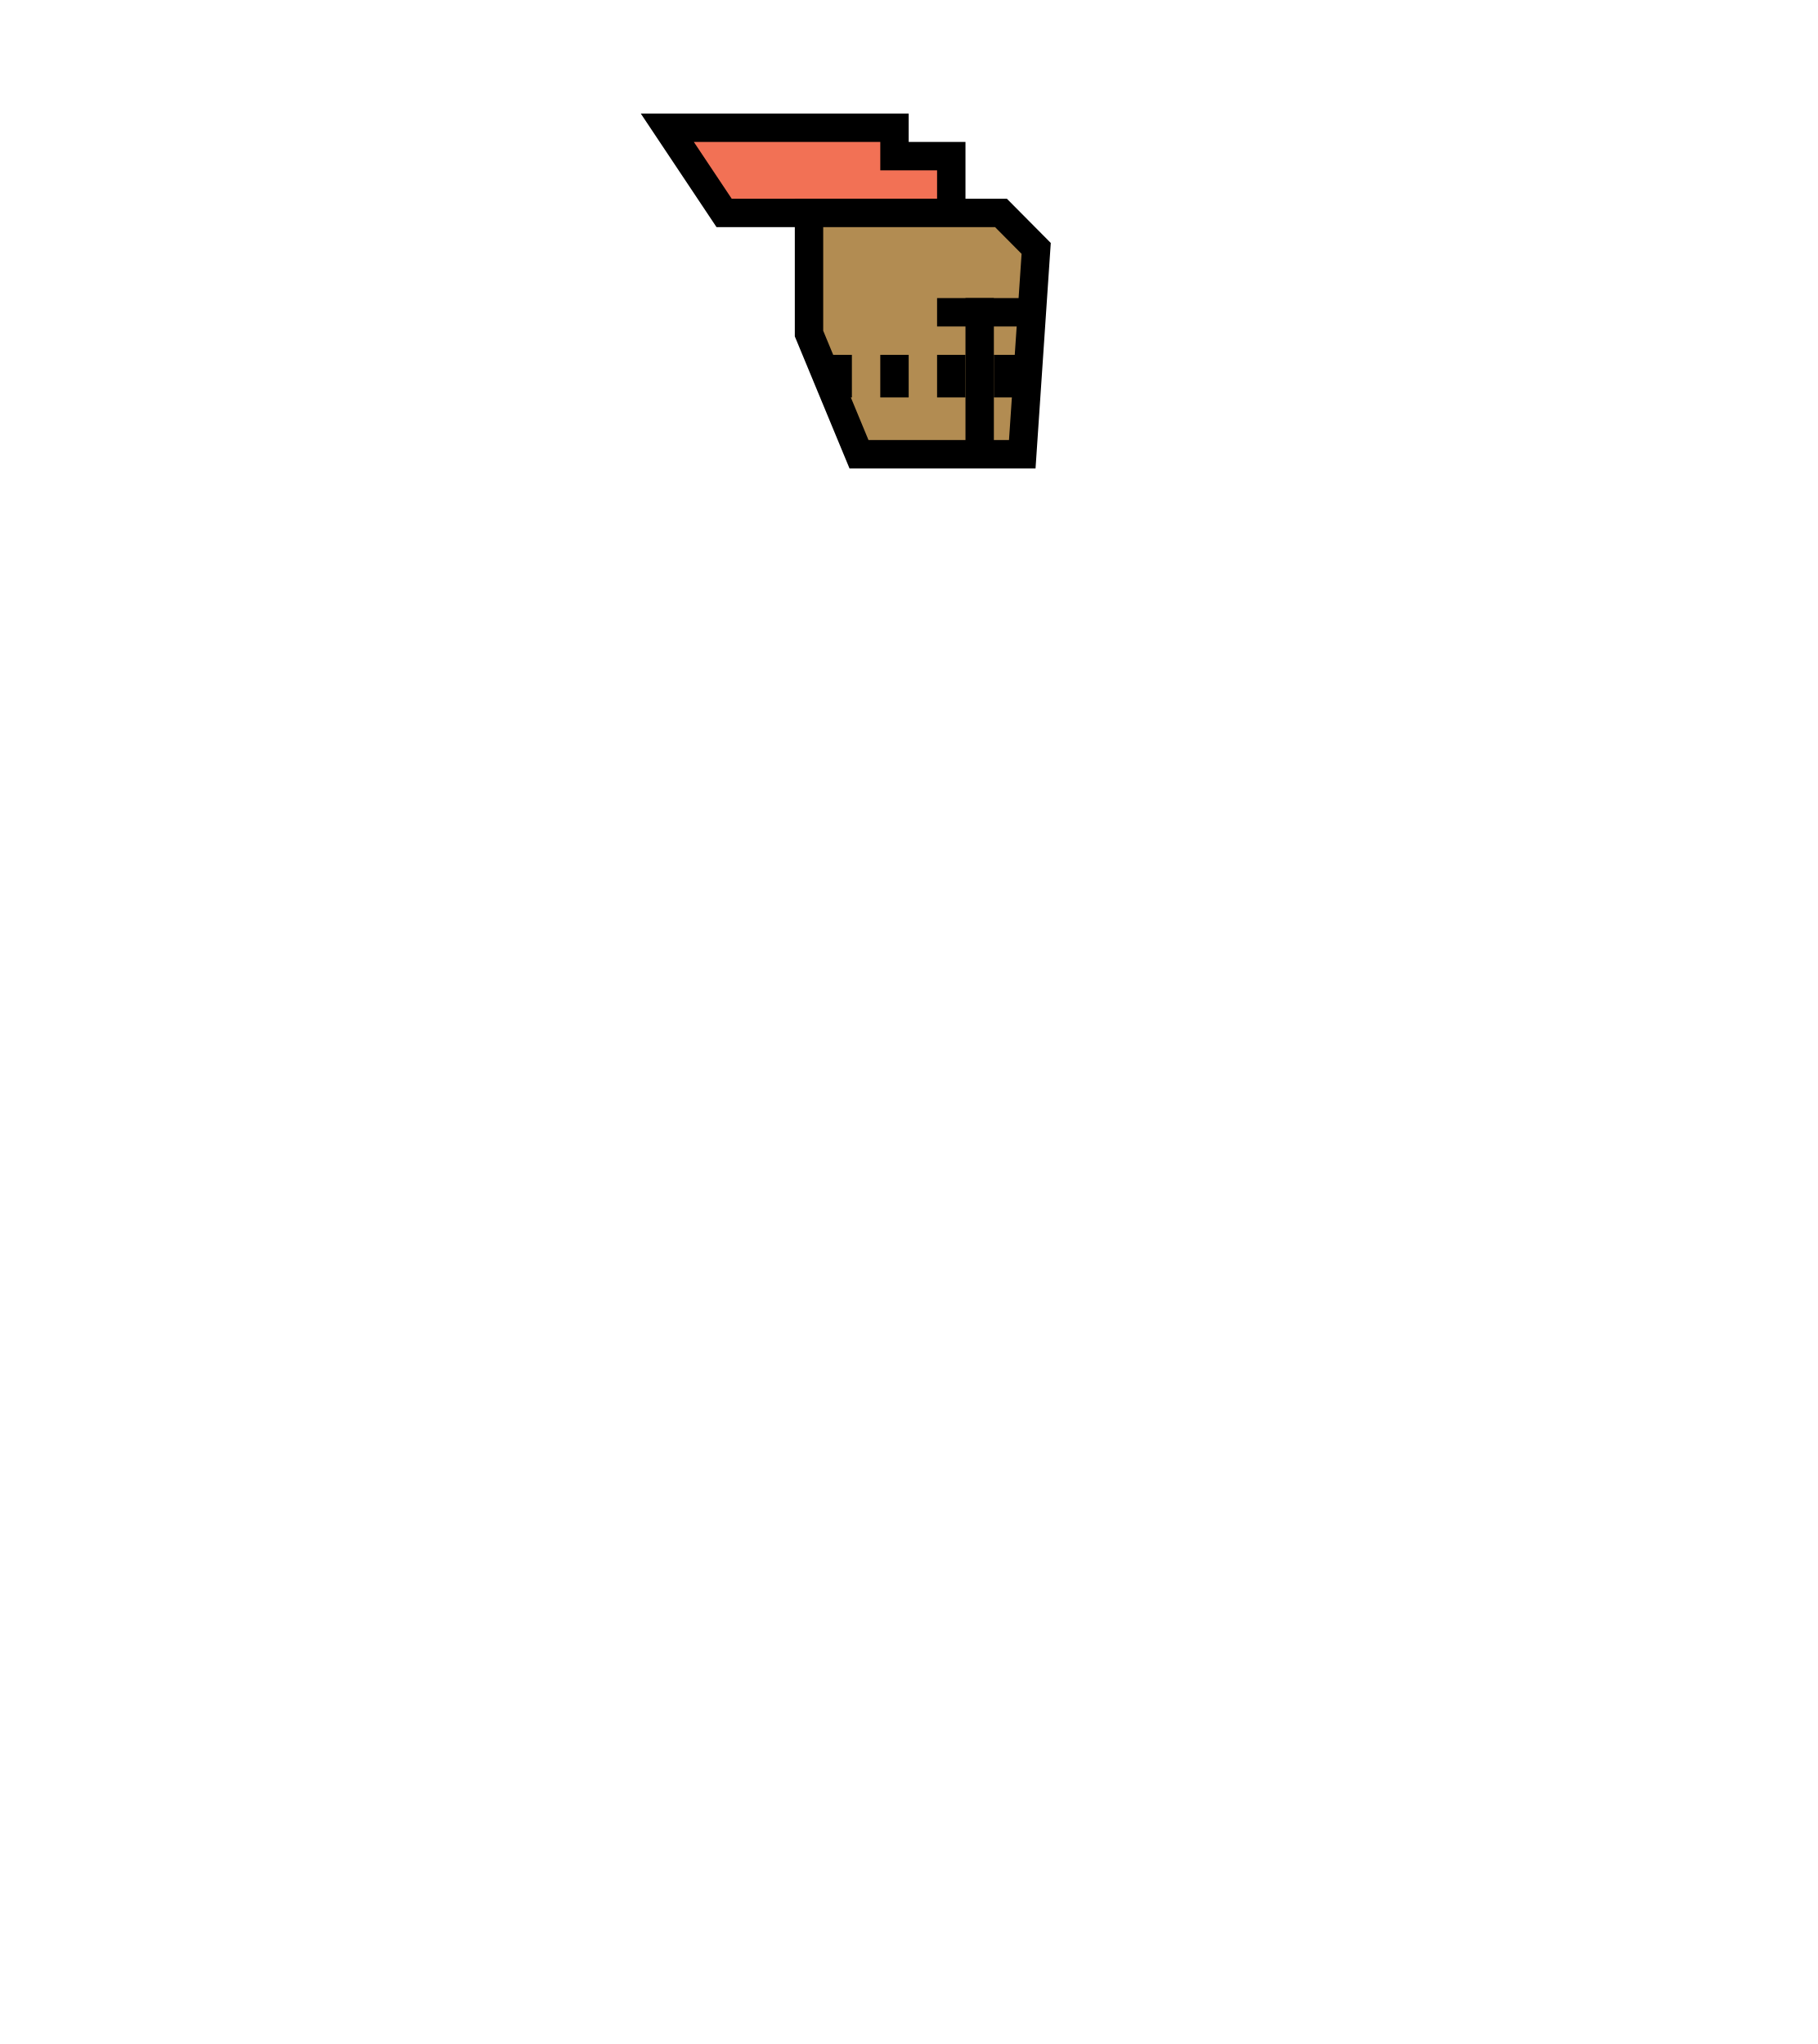
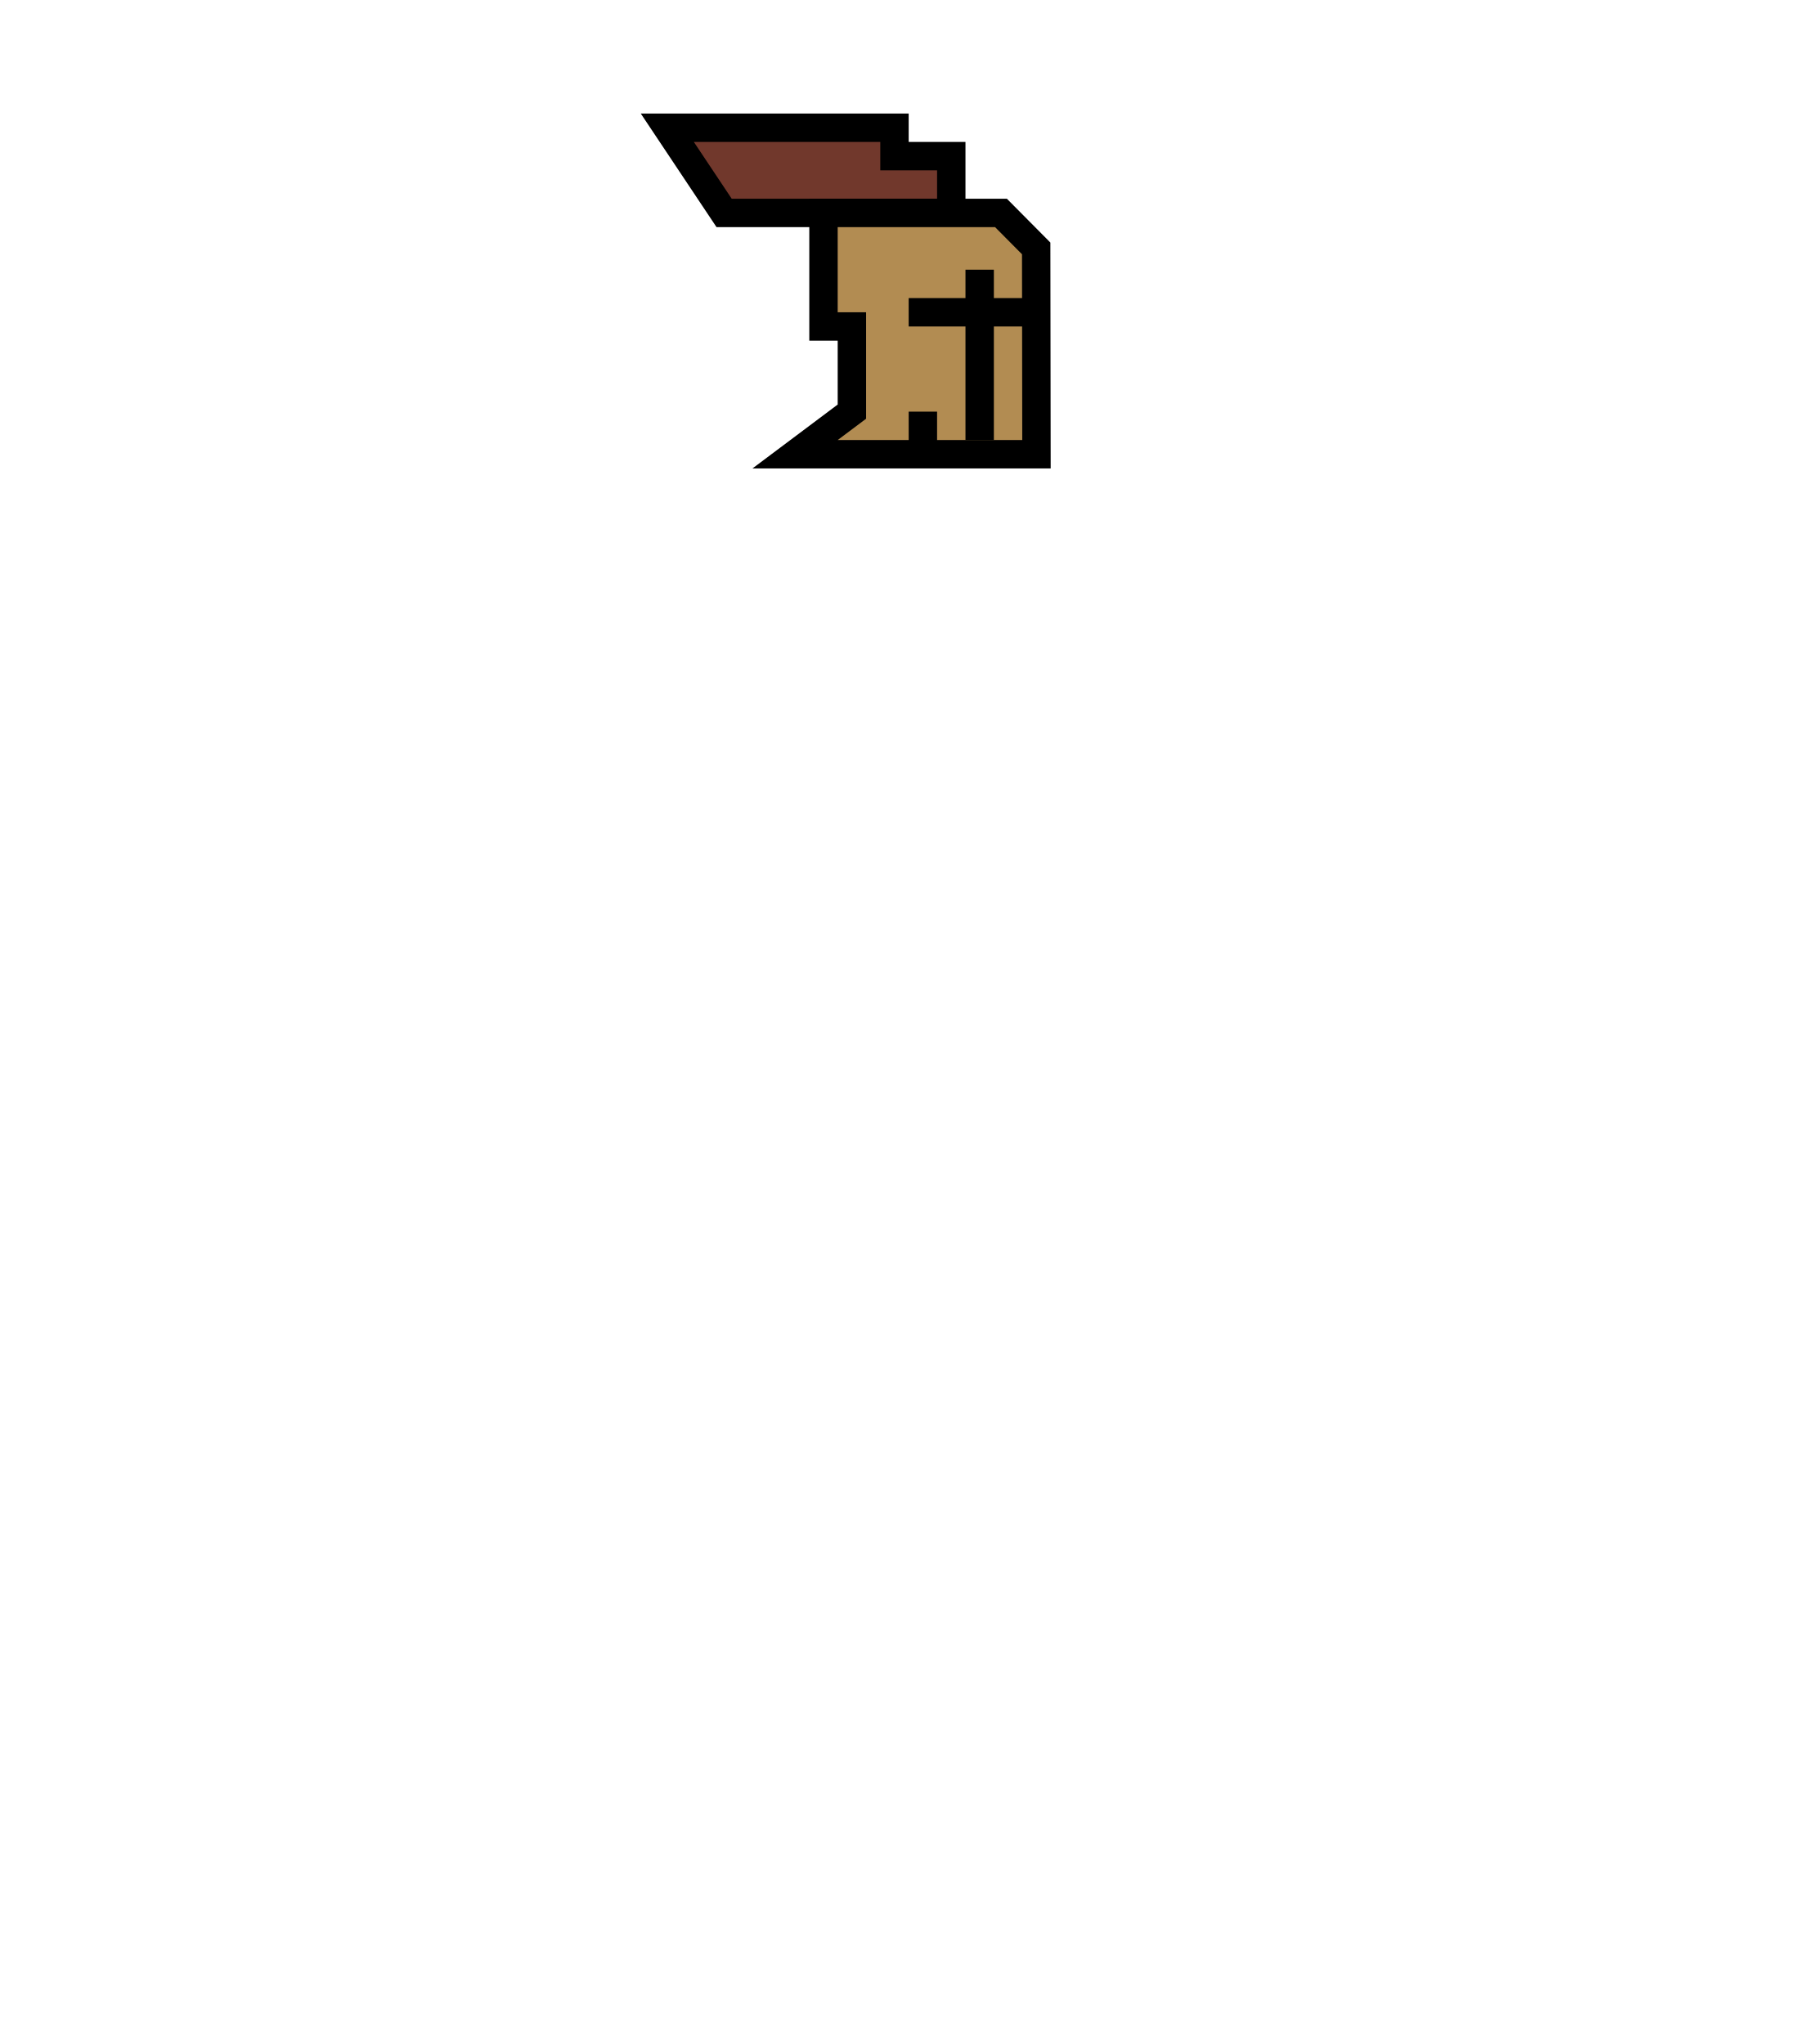
<svg xmlns="http://www.w3.org/2000/svg" width="128" height="144" viewBox="0 0 128 144" fill="none">
-   <path d="M63 9L47 9L51 15L67 15V11H63V9Z" fill="#F27155" stroke="black" stroke-width="2" />
-   <path d="M56.98 23.5L60.5 32H64.5H72L72.98 17.5L70.5 15H56.98V23.5Z" fill="#B28C52" stroke="black" stroke-width="2" />
-   <path d="M69 21L69 32" stroke="black" stroke-width="2" />
-   <path d="M71 25L71 28" stroke="black" stroke-width="2" />
-   <path d="M67 25L67 28" stroke="black" stroke-width="2" />
-   <path d="M63 25L63 28" stroke="black" stroke-width="2" />
-   <path d="M59 25L59 28" stroke="black" stroke-width="2" />
-   <path d="M72 22L66 22" stroke="black" stroke-width="2" />
+   <path d="M63 9L47 9L51 15L67 15V11H63V9Z" fill="#71382C" stroke="black" stroke-width="2" />
+   <path d="M58 15V23H60V29L56 32H64.5H73L72.98 17.5L70.5 15H58Z" fill="#B28C52" stroke="black" stroke-width="2" />
+   <path d="M69 19V31" stroke="black" stroke-width="2" />
+   <path d="M65 29L65 32" stroke="black" stroke-width="2" />
+   <path d="M72 22L64 22" stroke="black" stroke-width="2" />
</svg>
